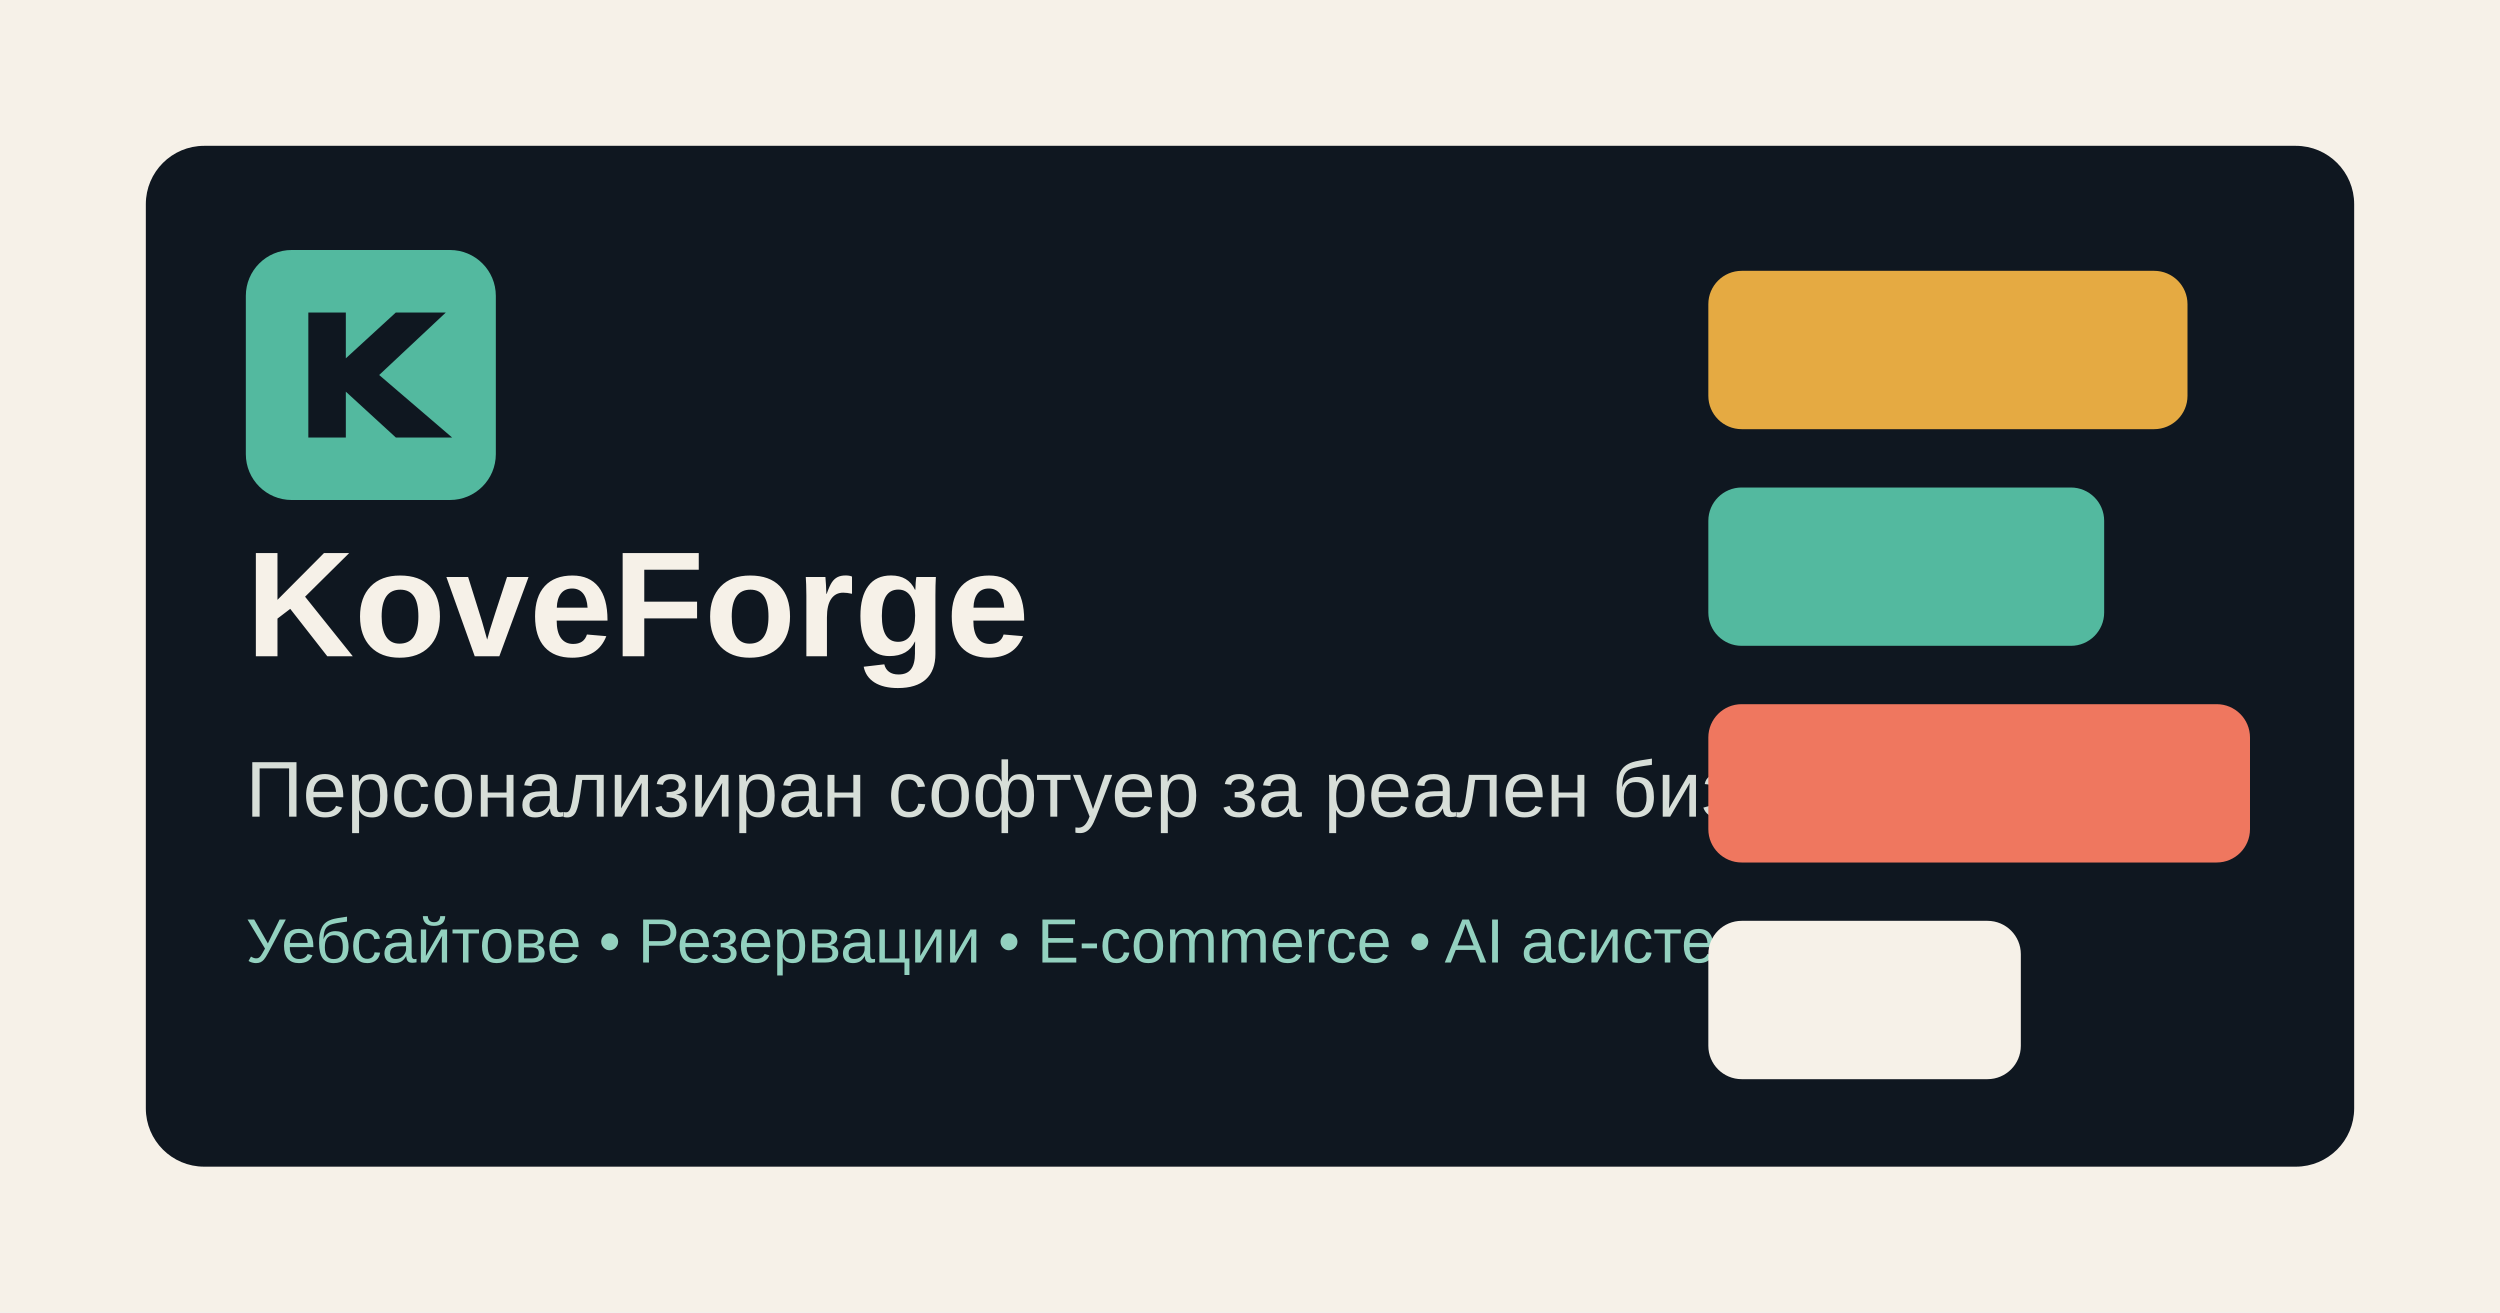
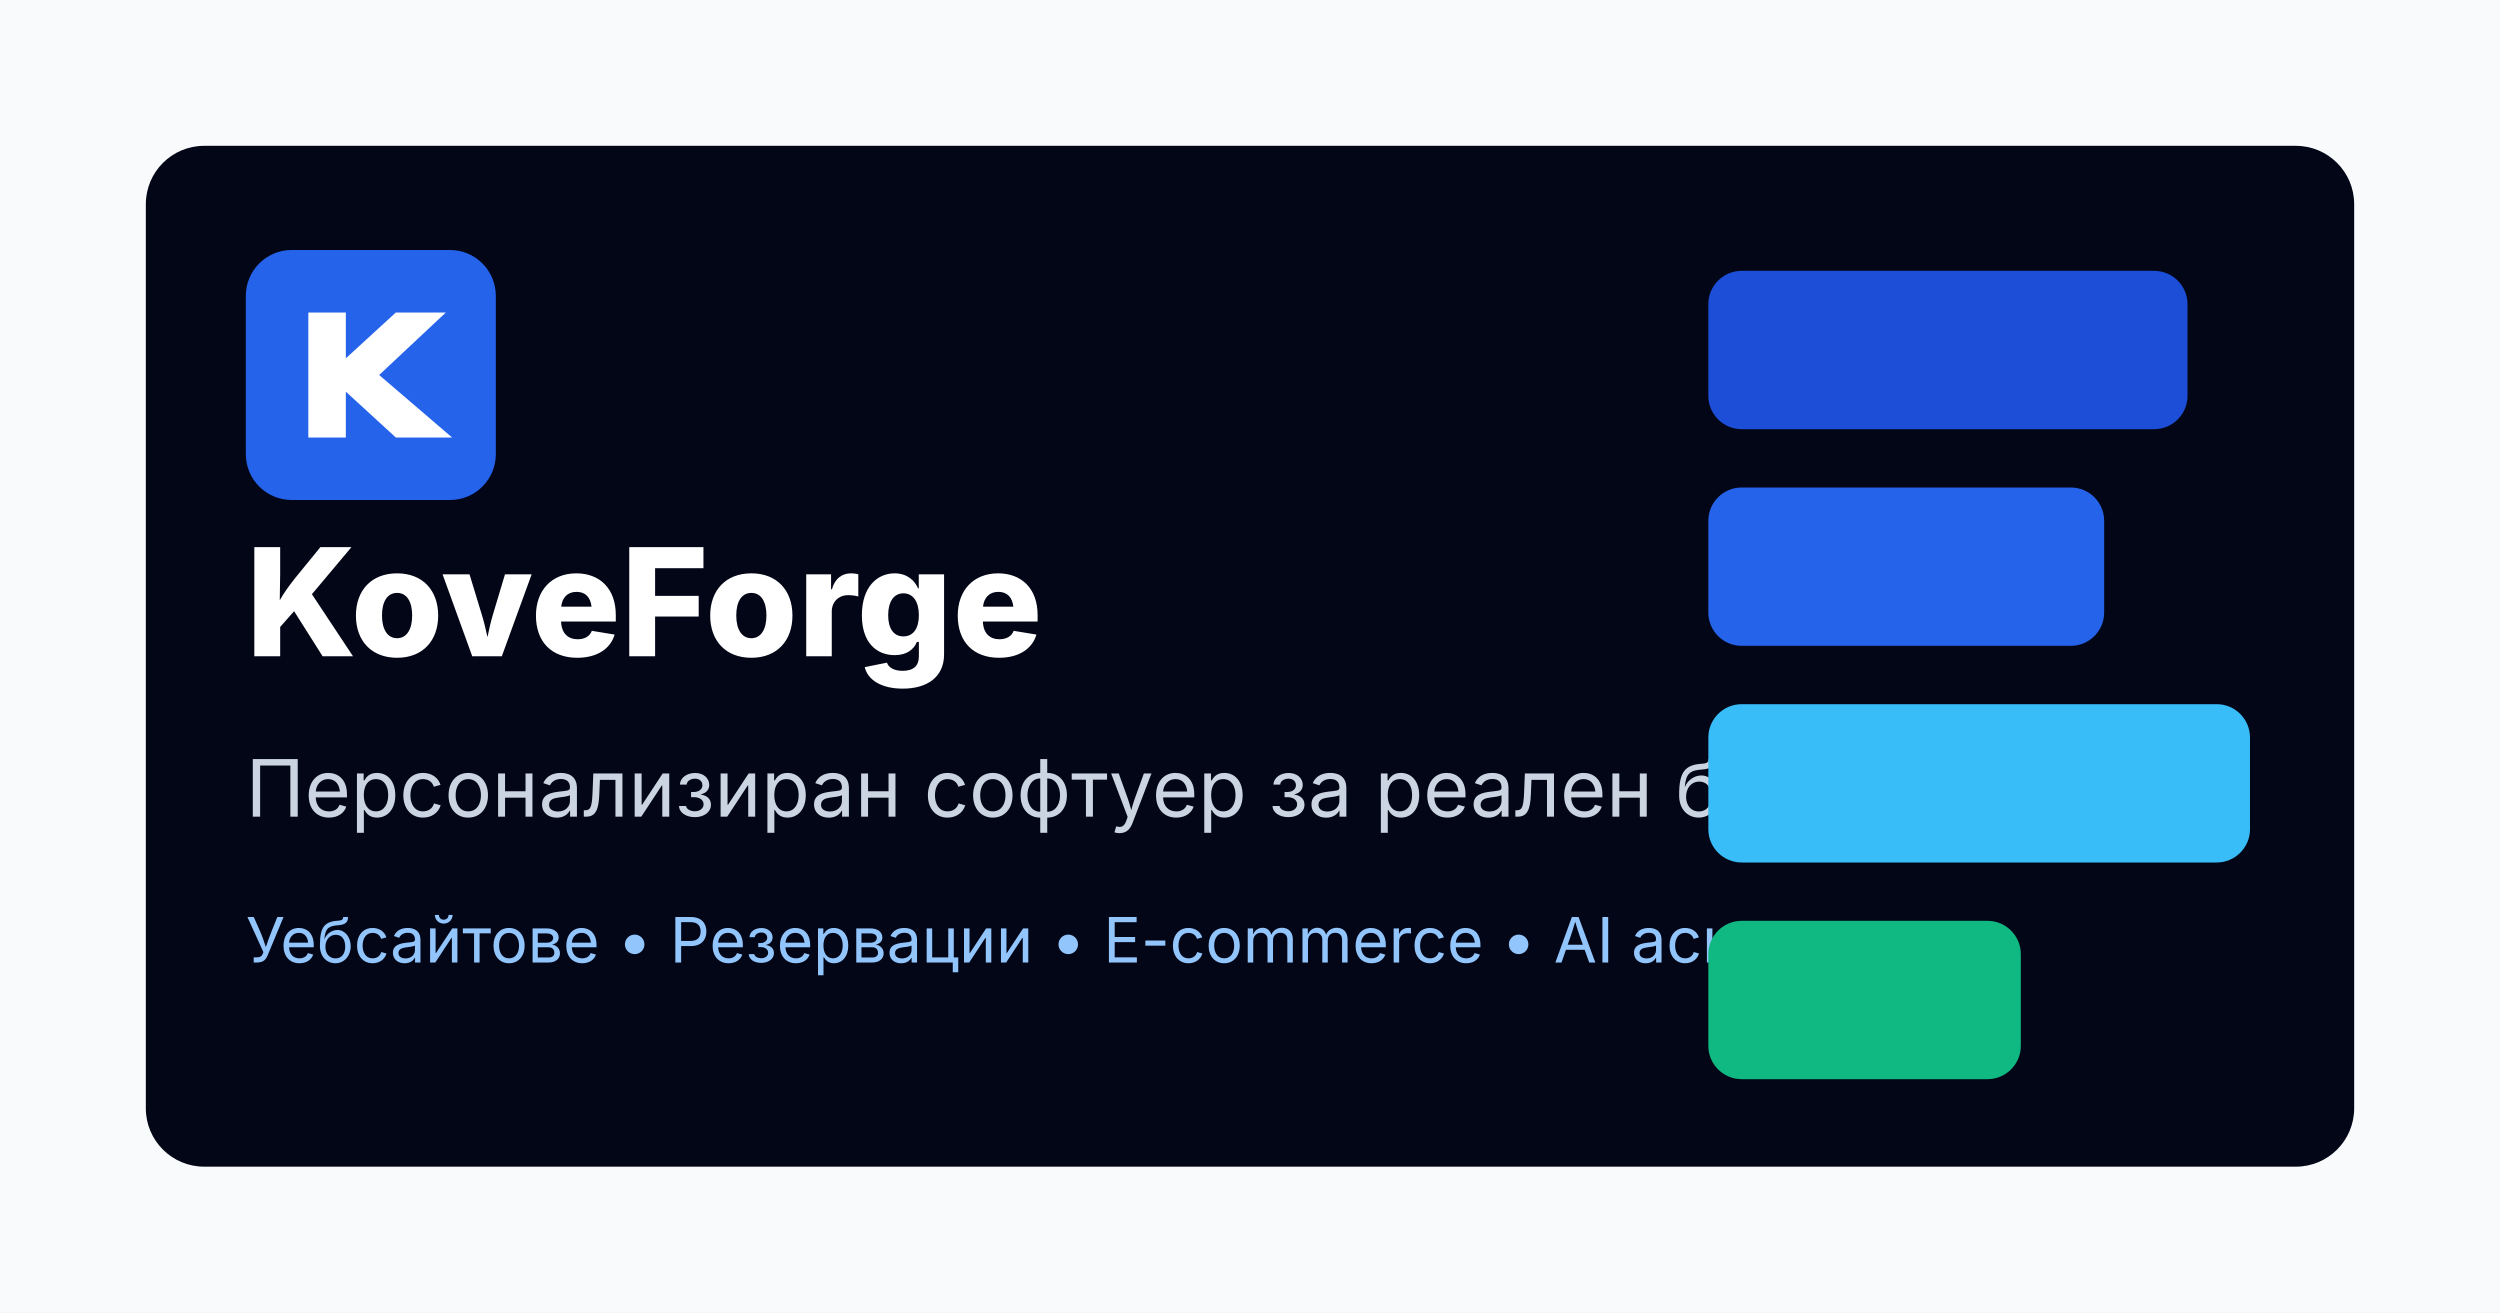
<svg xmlns="http://www.w3.org/2000/svg" viewBox="0 0 1200 630" role="img" aria-labelledby="title desc">
-   <rect width="1200" height="630" fill="#f6f1e8" />
-   <rect x="70" y="70" width="1060" height="490" rx="28" fill="#0f1720" />
-   <rect x="118" y="120" width="120" height="120" rx="22" fill="#53b99f" />
-   <path d="M148 210v-60h18v22l24-22h24l-32 30 35 30h-27l-24-22v22h-18Z" fill="#0f1720" />
-   <text x="118" y="315" fill="#f6f1e8" font-family="Arial, sans-serif" font-size="72" font-weight="700">KoveForge</text>
-   <text x="118" y="392" fill="#d7ded8" font-family="Arial, sans-serif" font-size="38">Персонализиран софтуер за реален бизнес растеж</text>
-   <text x="118" y="462" fill="#93d1bf" font-family="Arial, sans-serif" font-size="30">Уебсайтове • Резервации • E-commerce • AI асистенти</text>
-   <rect x="820" y="130" width="230" height="76" rx="16" fill="#e5aa42" />
-   <rect x="820" y="234" width="190" height="76" rx="16" fill="#53b99f" />
-   <rect x="820" y="338" width="260" height="76" rx="16" fill="#ef775f" />
-   <rect x="820" y="442" width="150" height="76" rx="16" fill="#f6f1e8" />
+   <rect width="1200" height="630" fill="#f8fafc" />
+   <rect x="70" y="70" width="1060" height="490" rx="28" fill="#020617" />
+   <rect x="118" y="120" width="120" height="120" rx="22" fill="#2563eb" />
+   <path d="M148 210v-60h18v22l24-22h24l-32 30 35 30h-27l-24-22v22h-18Z" fill="#ffffff" />
+   <text x="118" y="315" fill="#ffffff" font-family="Inter, Arial, sans-serif" font-size="72" font-weight="800">KoveForge</text>
+   <text x="118" y="392" fill="#cbd5e1" font-family="Inter, Arial, sans-serif" font-size="38">Персонализиран софтуер за реален бизнес растеж</text>
+   <text x="118" y="462" fill="#93c5fd" font-family="Inter, Arial, sans-serif" font-size="30">Уебсайтове • Резервации • E-commerce • AI асистенти</text>
+   <rect x="820" y="130" width="230" height="76" rx="16" fill="#1d4ed8" />
+   <rect x="820" y="234" width="190" height="76" rx="16" fill="#2563eb" />
+   <rect x="820" y="338" width="260" height="76" rx="16" fill="#38bdf8" />
+   <rect x="820" y="442" width="150" height="76" rx="16" fill="#10b981" />
</svg>
